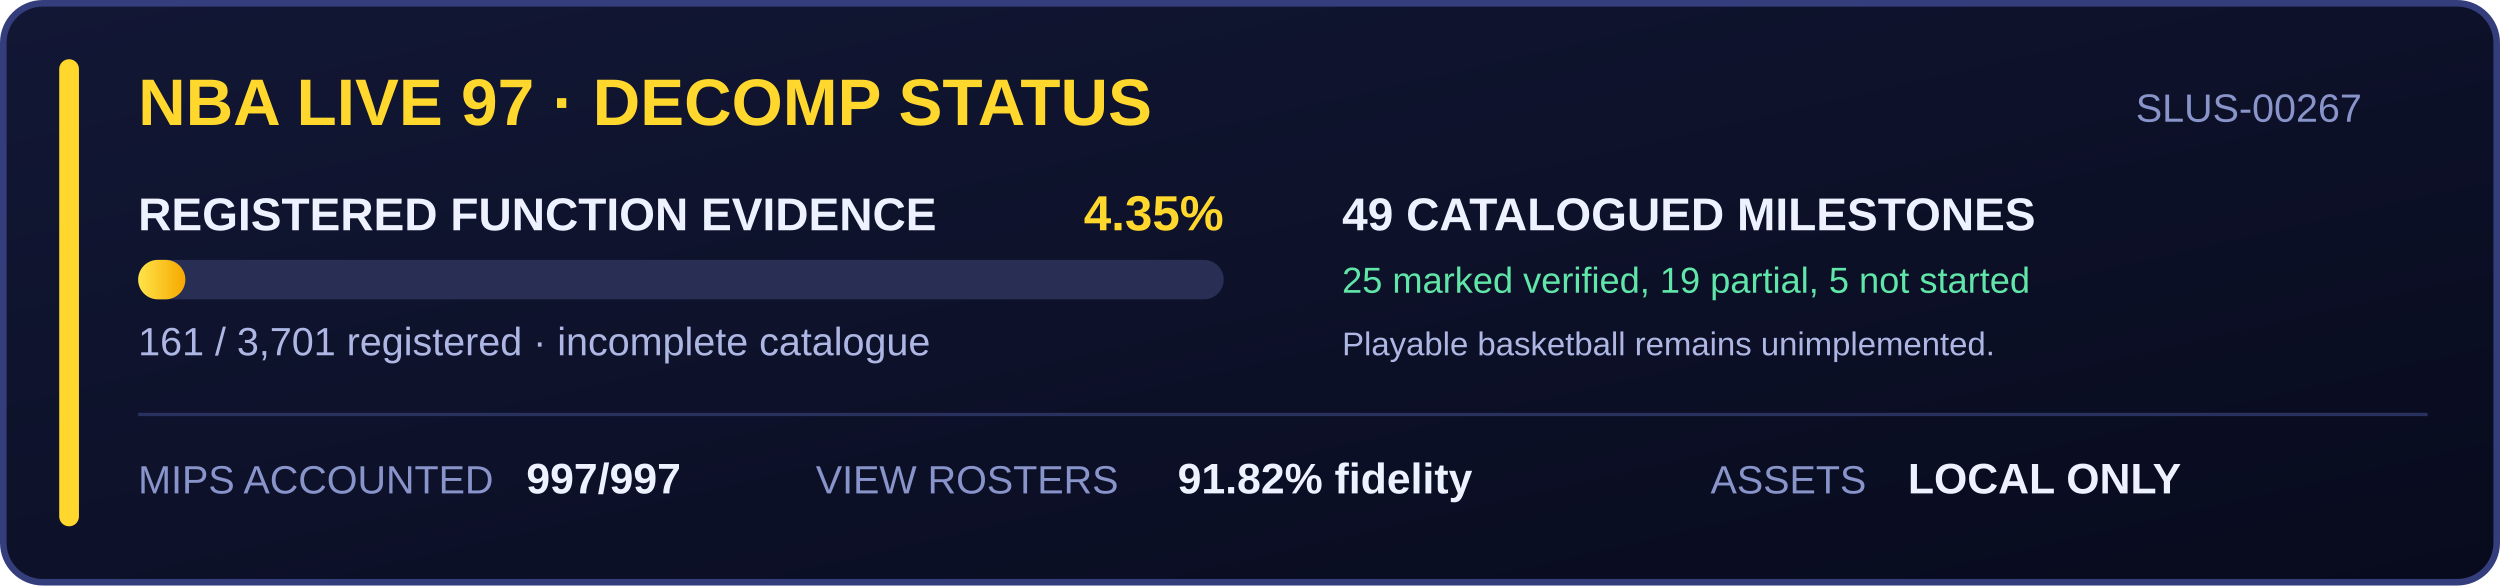
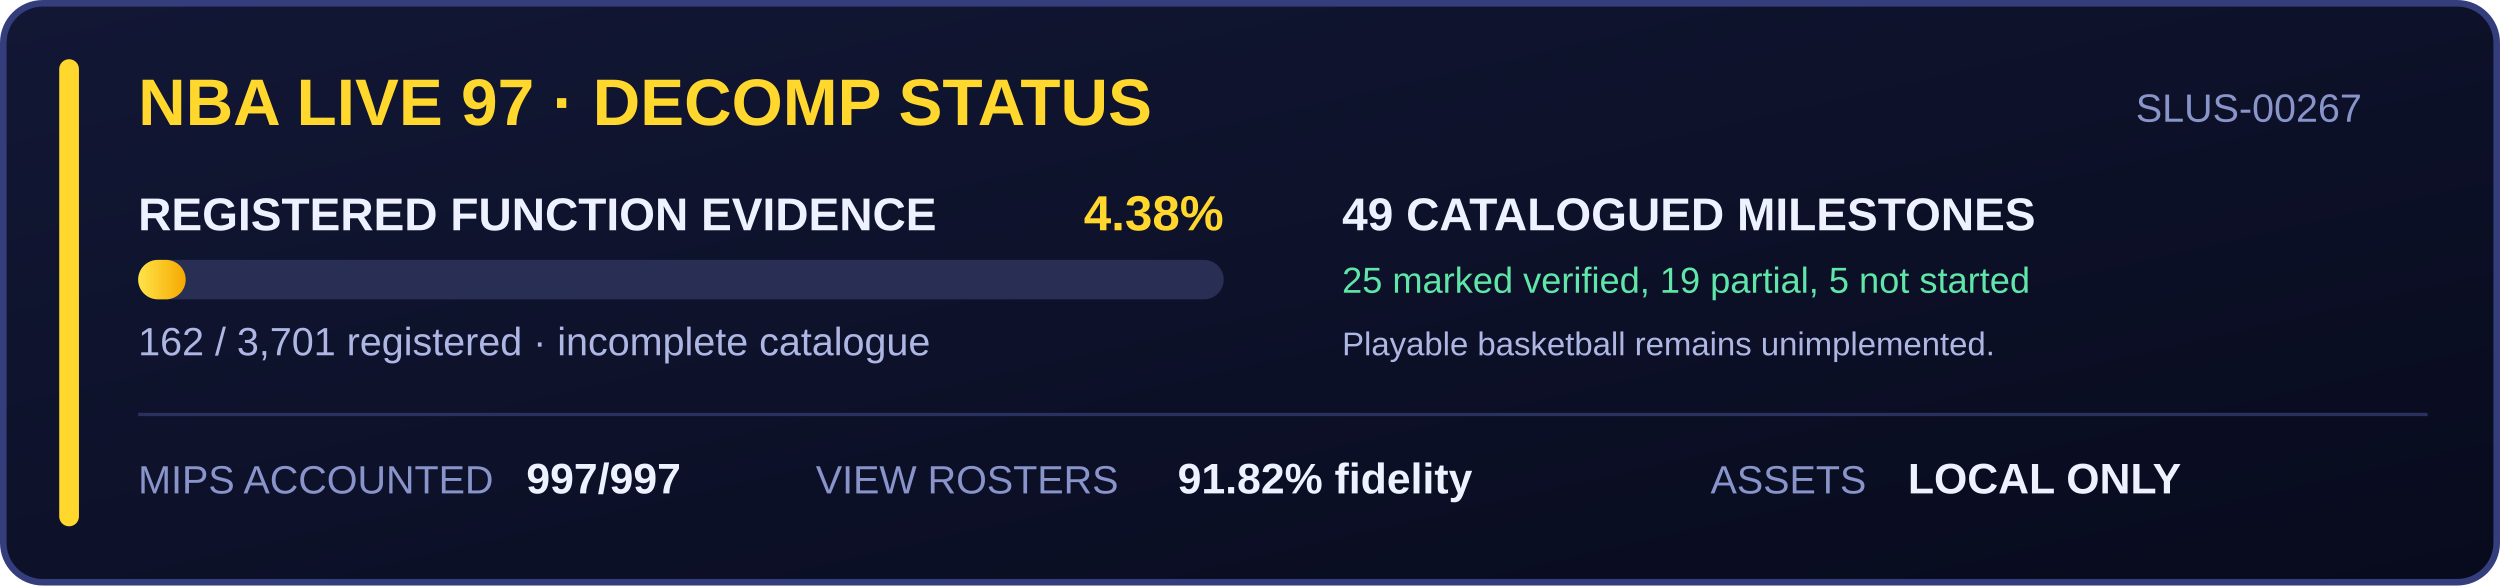
<svg xmlns="http://www.w3.org/2000/svg" width="760" height="178" viewBox="0 0 760 178" role="img" aria-labelledby="title desc">
  <defs>
    <linearGradient id="panel" x1="0" y1="0" x2="1" y2="1">
      <stop stop-color="#121735" />
      <stop offset="1" stop-color="#080b1d" />
    </linearGradient>
    <linearGradient id="gold" x1="0" y1="0" x2="1" y2="0">
      <stop stop-color="#ffe44a" />
      <stop offset="1" stop-color="#f6a800" />
    </linearGradient>
  </defs>
  <rect x="1" y="1" width="758" height="176" rx="12" fill="url(#panel)" stroke="#343e7d" stroke-width="2" />
  <rect x="18" y="18" width="6" height="142" rx="3" fill="#ffd72d" />
  <g font-family="Segoe UI, Arial, sans-serif">
    <text x="42" y="38" fill="#ffd72d" font-size="20" font-weight="700">NBA LIVE 97 · DECOMP STATUS</text>
    <text x="718" y="37" fill="#8994ca" font-size="12" text-anchor="end">SLUS-00267</text>
    <text x="42" y="70" fill="#eef1ff" font-size="14" font-weight="600">REGISTERED FUNCTION EVIDENCE</text>
-     <text x="372" y="70" fill="#ffd72d" font-size="15" font-weight="700" text-anchor="end">4.35%</text>
+     <text x="372" y="70" fill="#ffd72d" font-size="15" font-weight="700" text-anchor="end">4.38%</text>
    <rect x="42" y="79" width="330" height="12" rx="6" fill="#282e54" />
-     <rect x="42" y="79" width="14.35" height="12" rx="6" fill="url(#gold)" />
-     <text x="42" y="108" fill="#aeb7e4" font-size="12">161 / 3,701 registered · incomplete catalogue</text>
+     <rect x="42" y="79" width="14.45" height="12" rx="6" fill="url(#gold)" />
+     <text x="42" y="108" fill="#aeb7e4" font-size="12">162 / 3,701 registered · incomplete catalogue</text>
    <text x="408" y="70" fill="#eef1ff" font-size="14" font-weight="600">49 CATALOGUED MILESTONES</text>
    <text x="408" y="89" fill="#60e6a8" font-size="11">25 marked verified, 19 partial, 5 not started</text>
    <text x="408" y="108" fill="#aeb7e4" font-size="10">Playable basketball remains unimplemented.</text>
    <line x1="42" y1="126" x2="738" y2="126" stroke="#29315f" />
    <text x="42" y="150" fill="#8994ca" font-size="12">MIPS ACCOUNTED</text>
    <text x="160" y="150" fill="#eef1ff" font-size="13" font-weight="700">997/997</text>
    <text x="248" y="150" fill="#8994ca" font-size="12">VIEW ROSTERS</text>
    <text x="358" y="150" fill="#eef1ff" font-size="13" font-weight="700">91.82% fidelity</text>
    <text x="520" y="150" fill="#8994ca" font-size="12">ASSETS</text>
    <text x="580" y="150" fill="#eef1ff" font-size="13" font-weight="700">LOCAL ONLY</text>
  </g>
</svg>
